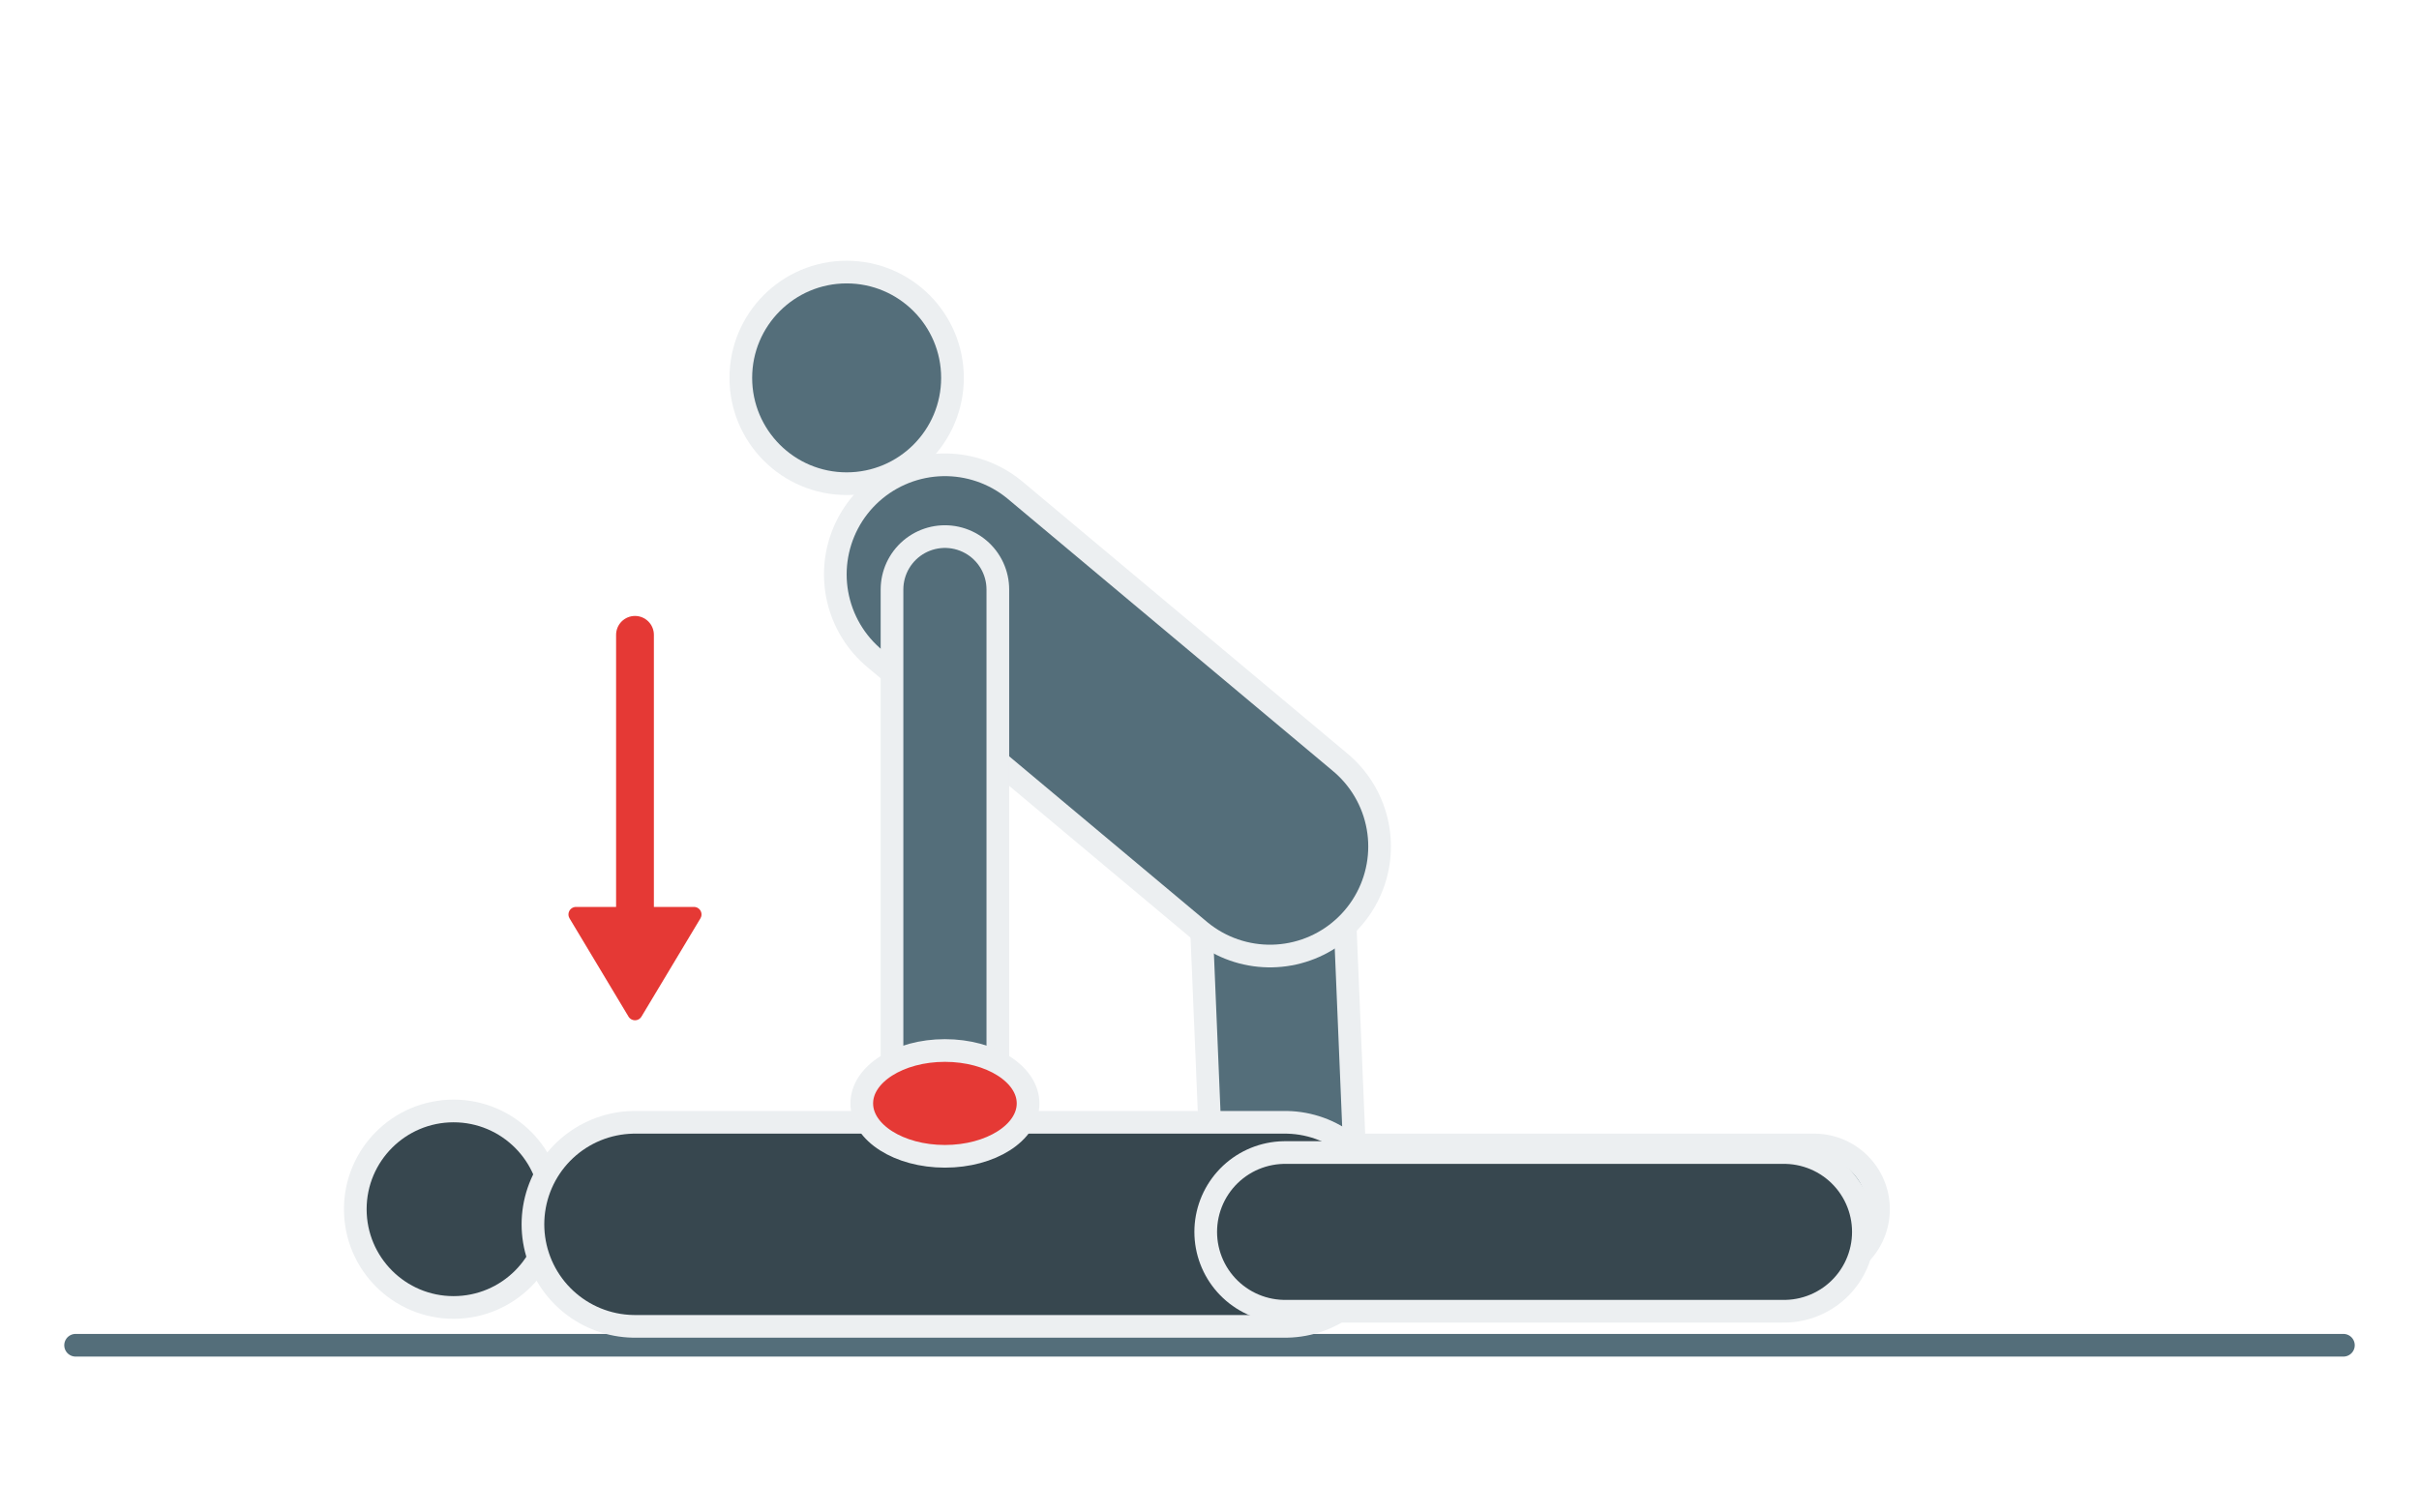
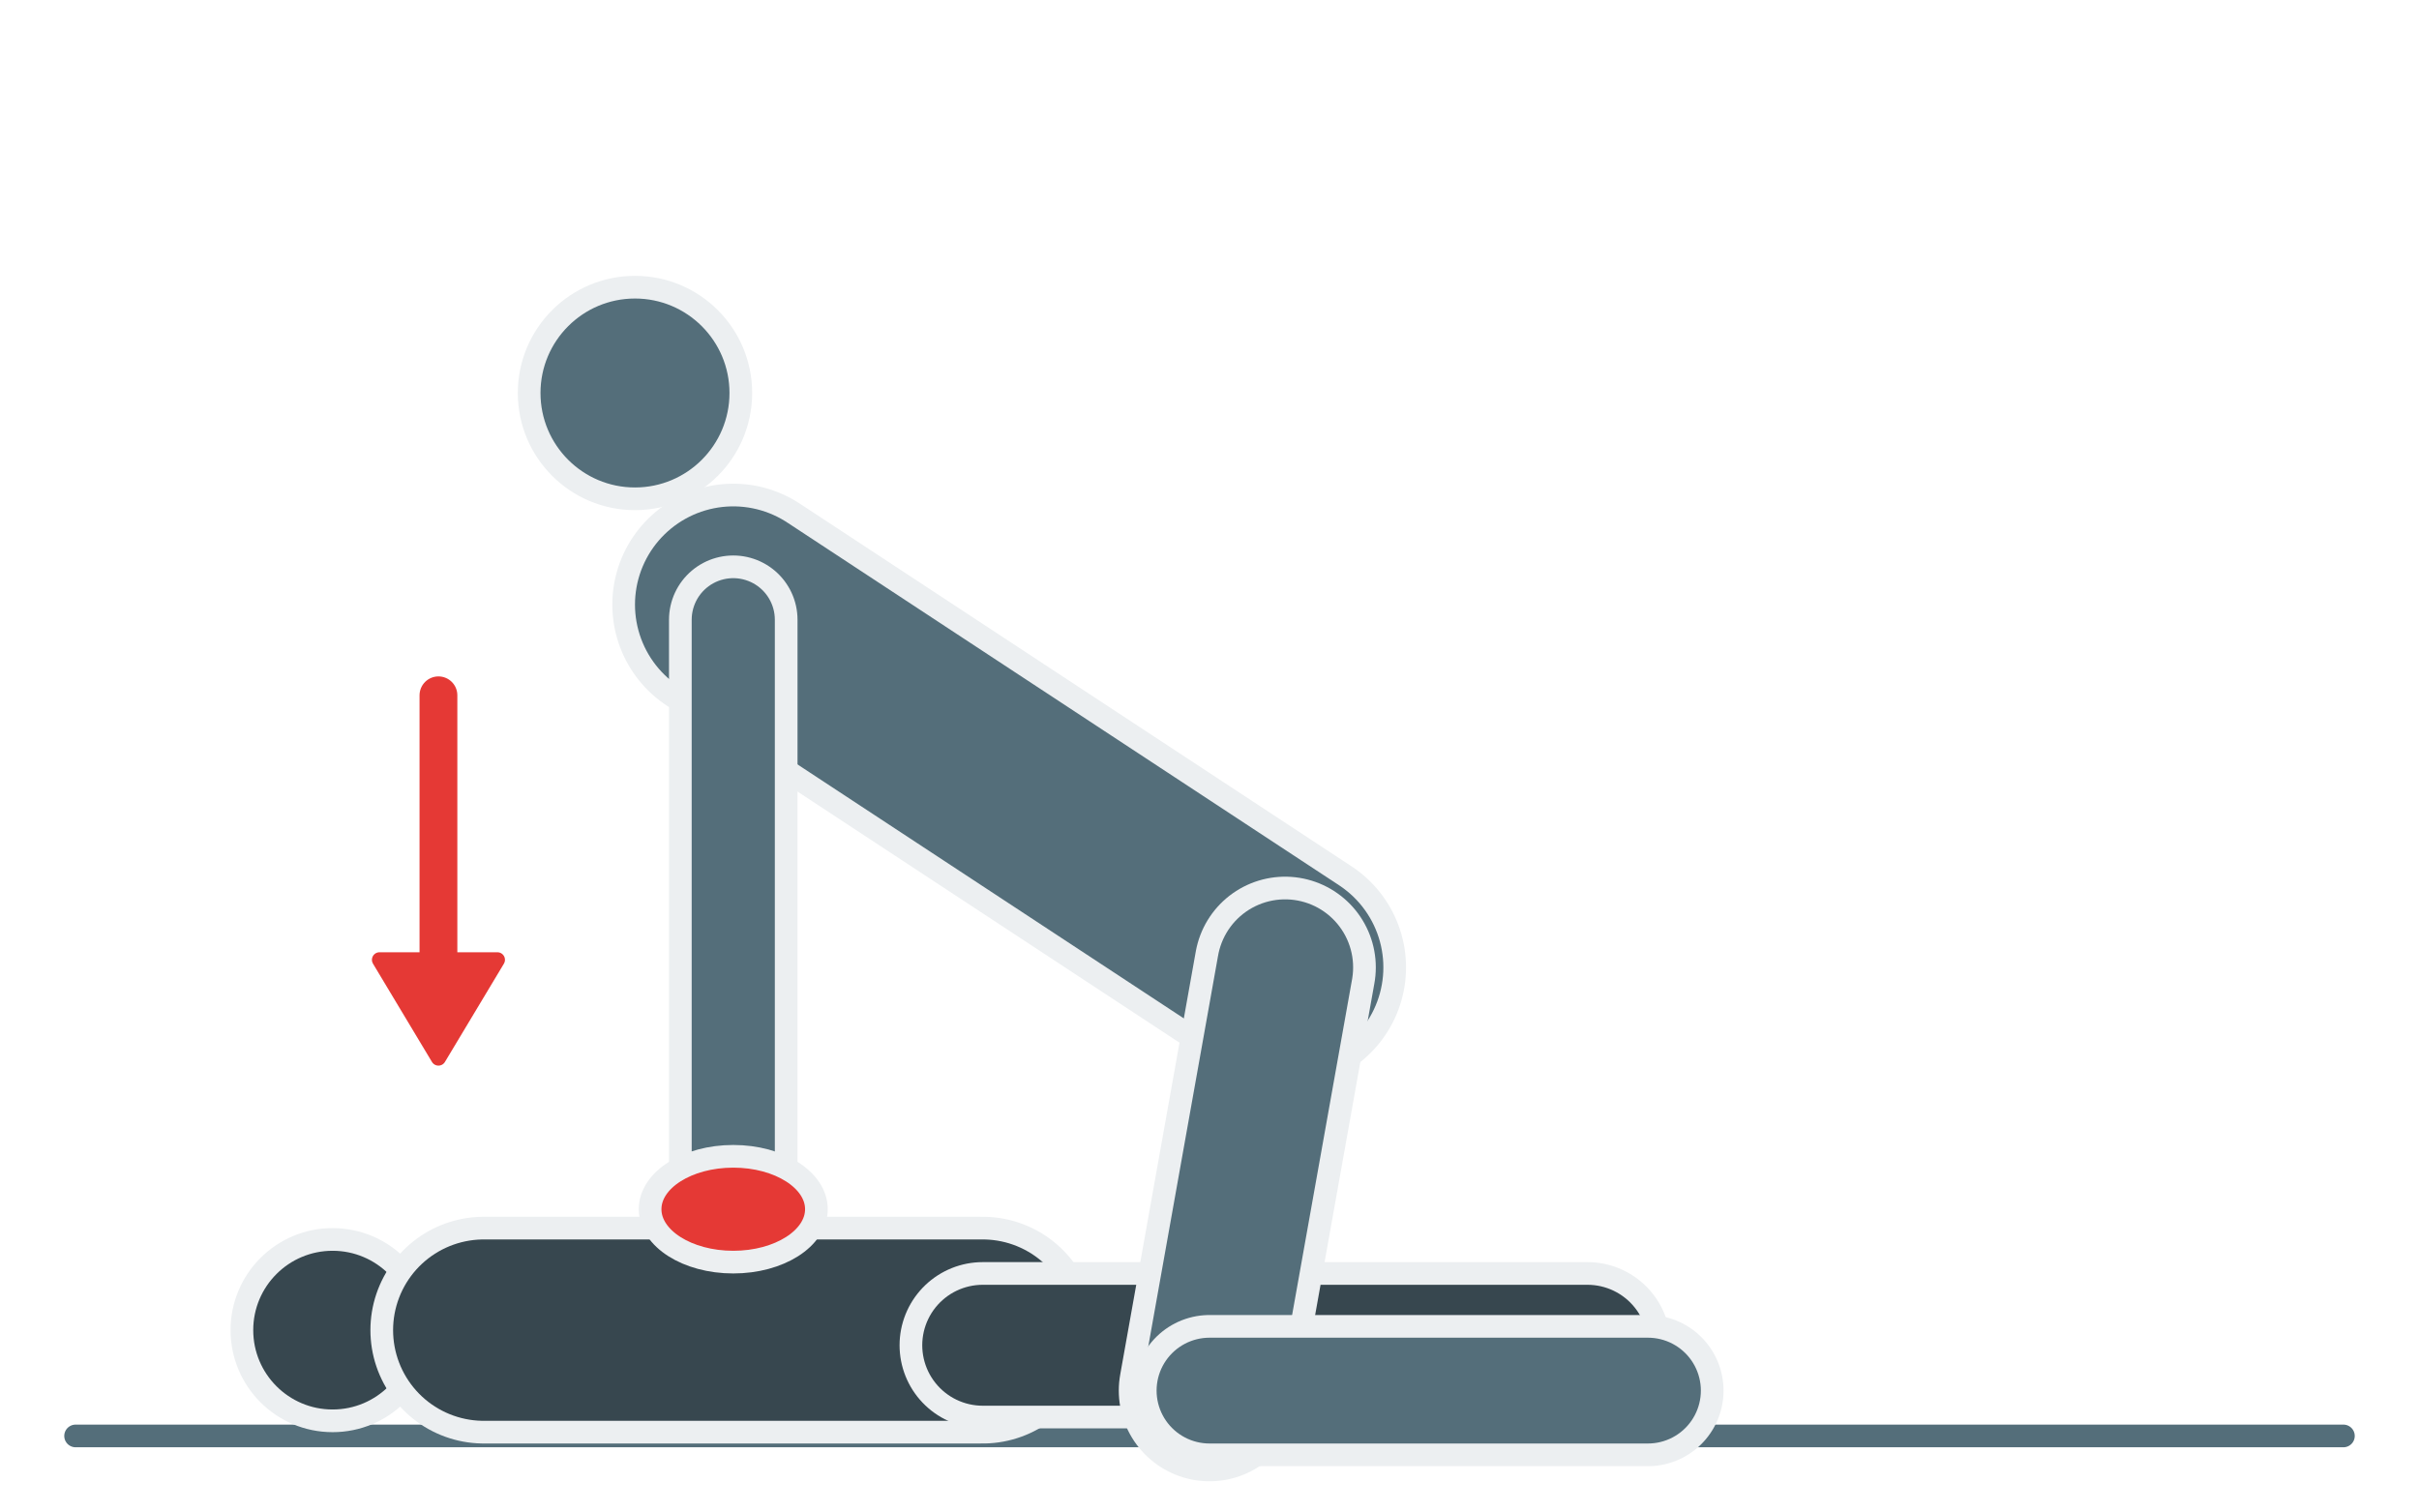
<svg xmlns="http://www.w3.org/2000/svg" viewBox="0 0 320 200" width="320" height="200">
-   <path d="M10 178 H310" stroke="#546E7A" stroke-width="3" stroke-linecap="round" fill="none" />
-   <path d="M168 112 L170 160" fill="none" stroke="#ECEFF1" stroke-width="22" stroke-linecap="round" stroke-linejoin="round" />
-   <path d="M168 112 L170 160" fill="none" stroke="#546E7A" stroke-width="16" stroke-linecap="round" stroke-linejoin="round" />
-   <path d="M170 160 L240 160" fill="none" stroke="#ECEFF1" stroke-width="20" stroke-linecap="round" stroke-linejoin="round" />
-   <path d="M170 160 L240 160" fill="none" stroke="#546E7A" stroke-width="14" stroke-linecap="round" stroke-linejoin="round" />
-   <path d="M125 76 L168 112" fill="none" stroke="#ECEFF1" stroke-width="32" stroke-linecap="round" stroke-linejoin="round" />
-   <path d="M125 76 L168 112" fill="none" stroke="#546E7A" stroke-width="26" stroke-linecap="round" stroke-linejoin="round" />
-   <circle cx="112" cy="50" r="14" fill="#546E7A" stroke="#ECEFF1" stroke-width="3" />
-   <circle cx="60" cy="160" r="13" fill="#37474F" stroke="#ECEFF1" stroke-width="3" />
-   <path d="M84 162 L170 162" fill="none" stroke="#ECEFF1" stroke-width="30" stroke-linecap="round" stroke-linejoin="round" />
-   <path d="M84 162 L170 162" fill="none" stroke="#37474F" stroke-width="24" stroke-linecap="round" stroke-linejoin="round" />
-   <path d="M170 163 L236 163" fill="none" stroke="#ECEFF1" stroke-width="24" stroke-linecap="round" stroke-linejoin="round" />
-   <path d="M170 163 L236 163" fill="none" stroke="#37474F" stroke-width="18" stroke-linecap="round" stroke-linejoin="round" />
-   <path d="M125 78 L125 142" fill="none" stroke="#ECEFF1" stroke-width="17" stroke-linecap="round" stroke-linejoin="round" />
-   <path d="M125 78 L125 142" fill="none" stroke="#546E7A" stroke-width="11" stroke-linecap="round" stroke-linejoin="round" />
-   <ellipse cx="125" cy="146" rx="11" ry="7" fill="#E53935" stroke="#ECEFF1" stroke-width="3" />
-   <path d="M84 84 L84.0 121.0" stroke="#E53935" stroke-width="5" stroke-linecap="round" fill="none" />
-   <path d="M84 134 L76.2 121.0 L91.8 121.0 Z" fill="#E53935" stroke="#E53935" stroke-width="2" stroke-linejoin="round" />
+   <path d="M10 190 H310" stroke="#546E7A" stroke-width="3" stroke-linecap="round" fill="none" />
+   <circle cx="44" cy="176" r="12" fill="#37474F" stroke="#ECEFF1" stroke-width="3" />
+   <path d="M64 176 L130 176" fill="none" stroke="#ECEFF1" stroke-width="30" stroke-linecap="round" stroke-linejoin="round" />
+   <path d="M64 176 L130 176" fill="none" stroke="#37474F" stroke-width="24" stroke-linecap="round" stroke-linejoin="round" />
+   <path d="M130 178 L210 178" fill="none" stroke="#ECEFF1" stroke-width="22" stroke-linecap="round" stroke-linejoin="round" />
+   <path d="M130 178 L210 178" fill="none" stroke="#37474F" stroke-width="16" stroke-linecap="round" stroke-linejoin="round" />
+   <path d="M97 80 L170 128" fill="none" stroke="#ECEFF1" stroke-width="32" stroke-linecap="round" stroke-linejoin="round" />
+   <path d="M97 80 L170 128" fill="none" stroke="#546E7A" stroke-width="26" stroke-linecap="round" stroke-linejoin="round" />
+   <circle cx="84" cy="52" r="14" fill="#546E7A" stroke="#ECEFF1" stroke-width="3" />
+   <path d="M170 128 L160 184" fill="none" stroke="#ECEFF1" stroke-width="24" stroke-linecap="round" stroke-linejoin="round" />
+   <path d="M170 128 L160 184" fill="none" stroke="#546E7A" stroke-width="18" stroke-linecap="round" stroke-linejoin="round" />
+   <path d="M160 184 L218 184" fill="none" stroke="#ECEFF1" stroke-width="20" stroke-linecap="round" stroke-linejoin="round" />
+   <path d="M160 184 L218 184" fill="none" stroke="#546E7A" stroke-width="14" stroke-linecap="round" stroke-linejoin="round" />
+   <path d="M97 82 L97 154" fill="none" stroke="#ECEFF1" stroke-width="17" stroke-linecap="round" stroke-linejoin="round" />
+   <path d="M97 82 L97 154" fill="none" stroke="#546E7A" stroke-width="11" stroke-linecap="round" stroke-linejoin="round" />
+   <ellipse cx="97" cy="160" rx="11" ry="7" fill="#E53935" stroke="#ECEFF1" stroke-width="3" />
+   <path d="M58 92 L58.0 127.0" stroke="#E53935" stroke-width="5" stroke-linecap="round" fill="none" />
+   <path d="M58 140 L50.2 127.0 L65.8 127.0 Z" fill="#E53935" stroke="#E53935" stroke-width="2" stroke-linejoin="round" />
</svg>
